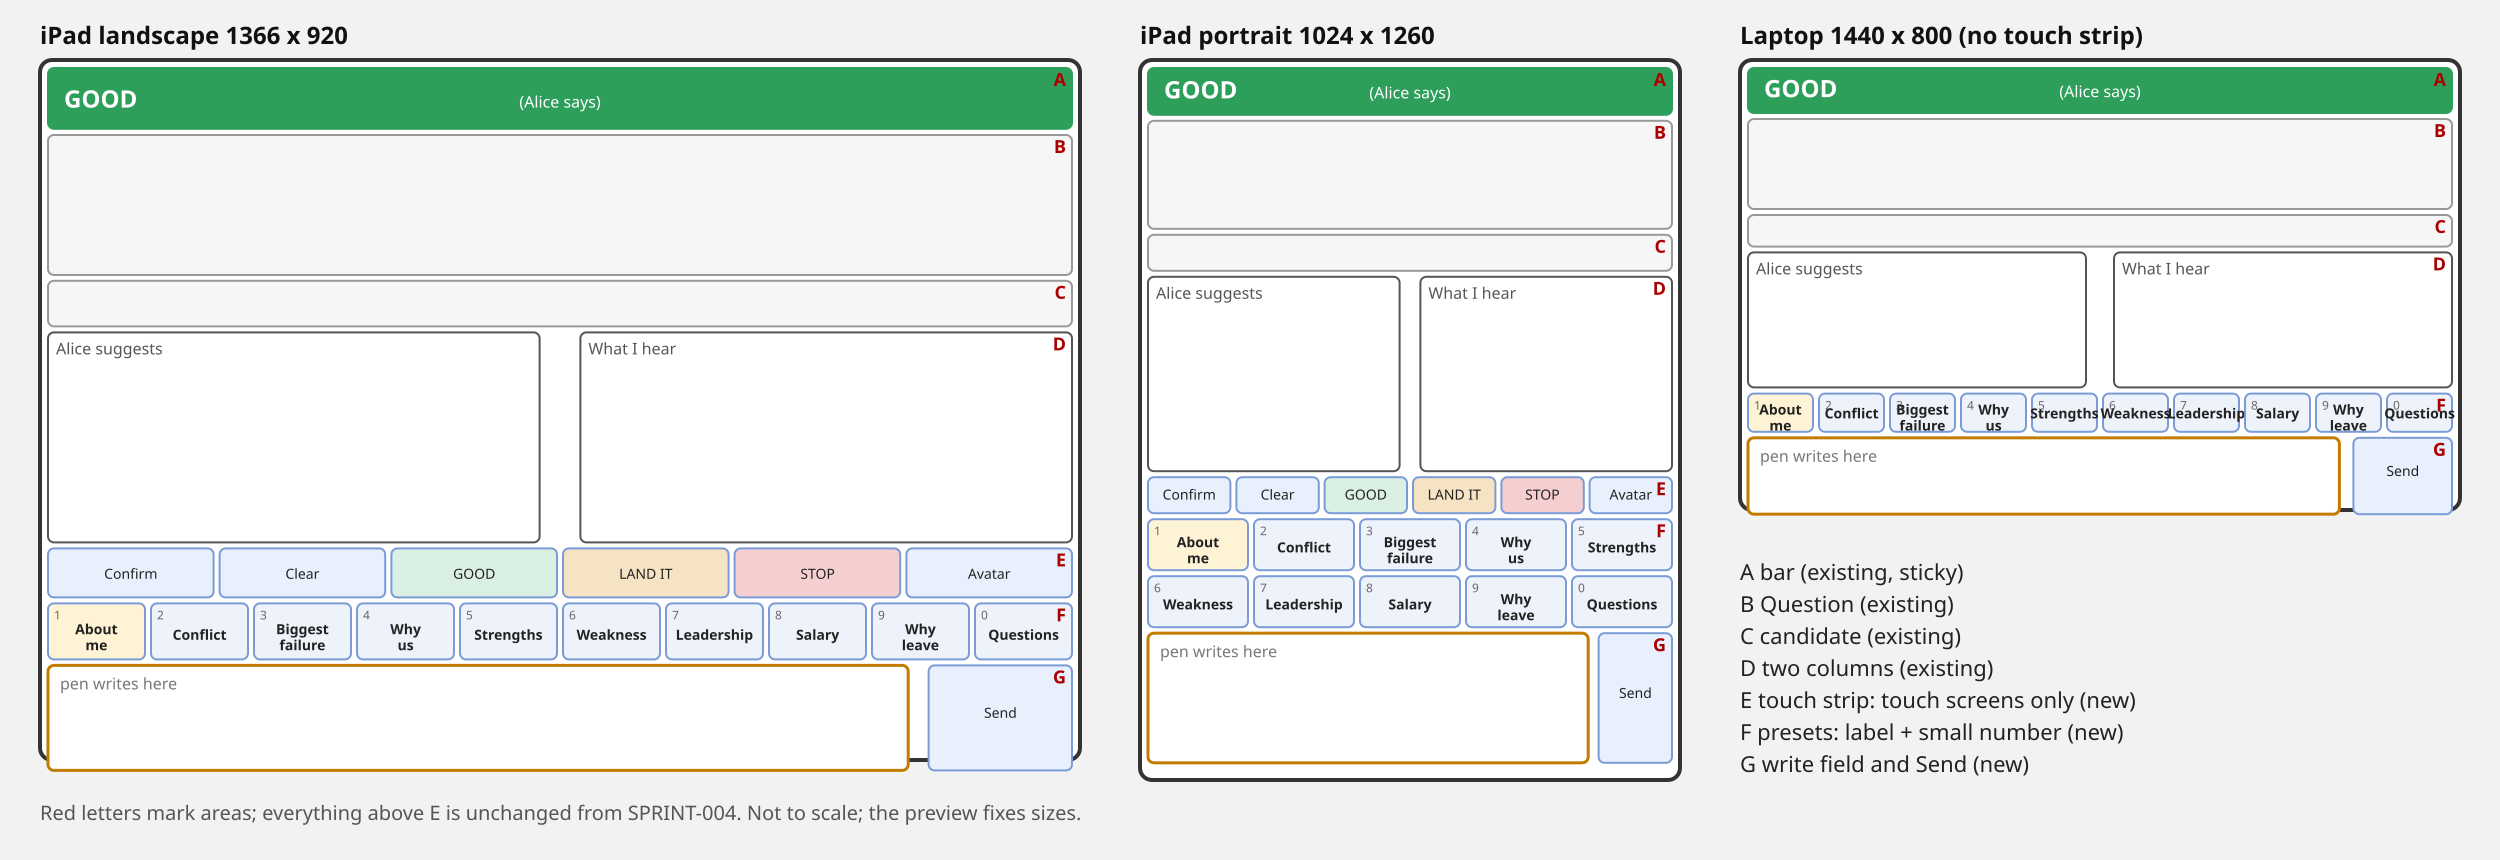
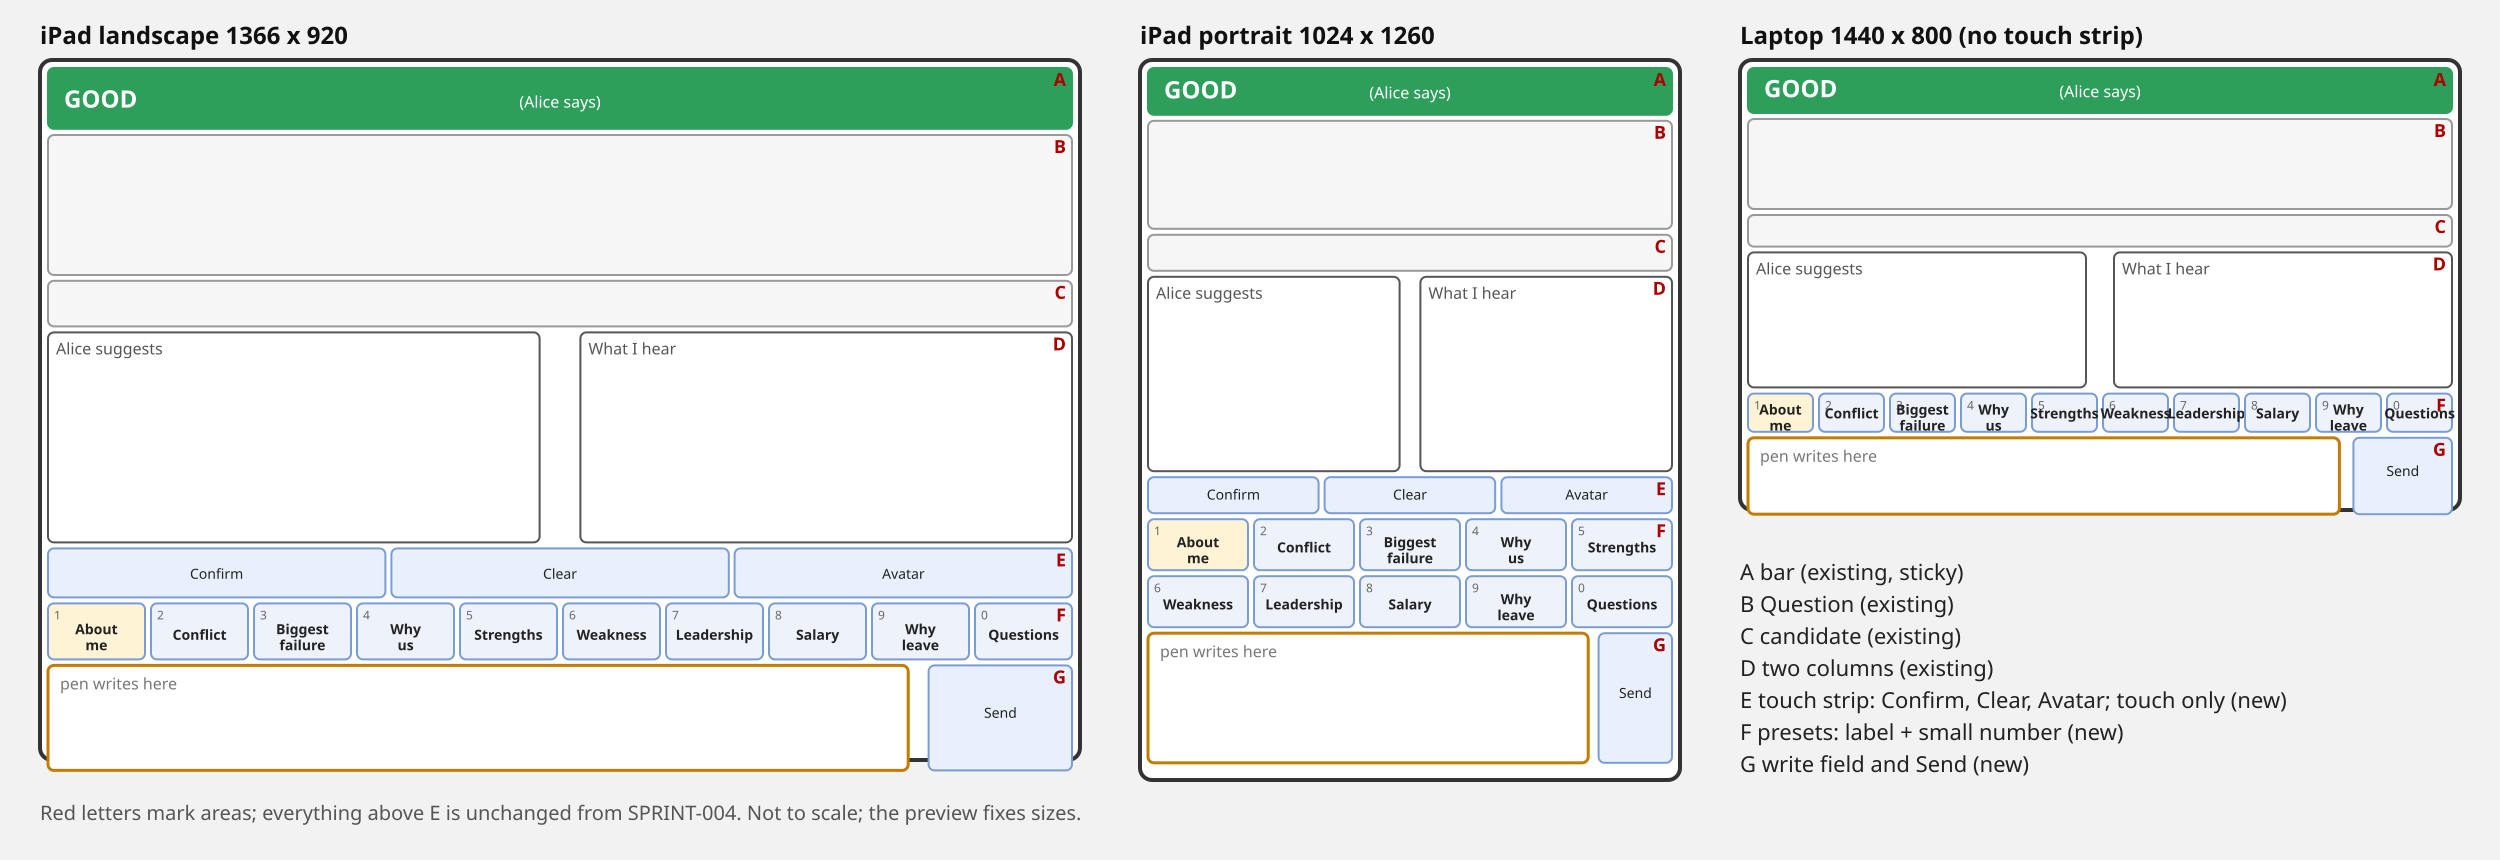
<svg xmlns="http://www.w3.org/2000/svg" viewBox="0 0 1250 430" role="img" aria-labelledby="t d" font-family="sans-serif">
  <rect width="1250" height="430" fill="#f2f2f2" />
  <text x="20.0" y="22.0" font-size="12" fill="#111" text-anchor="start" font-weight="700">iPad landscape 1366 x 920</text>
  <rect x="20.0" y="30.0" width="520.0" height="350.0" rx="6" fill="#fff" stroke="#333" stroke-width="2" />
  <rect x="24.0" y="34.0" width="512.0" height="30.4" rx="3" fill="#2e9e5b" stroke="#2e9e5b" stroke-width="1" />
  <text x="32.0" y="53.8" font-size="12" fill="#fff" text-anchor="start" font-weight="700">GOOD</text>
  <text x="280.0" y="53.8" font-size="8" fill="#fff" text-anchor="middle">(Alice says)</text>
  <text x="533.0" y="43.0" font-size="9" fill="#a00" text-anchor="end" font-weight="700">A</text>
  <rect x="24.0" y="67.5" width="512.0" height="70.0" rx="3" fill="#f6f6f6" stroke="#999" stroke-width="1" />
  <text x="533.0" y="76.5" font-size="9" fill="#a00" text-anchor="end" font-weight="700">B</text>
  <rect x="24.0" y="140.4" width="512.0" height="22.8" rx="3" fill="#f6f6f6" stroke="#999" stroke-width="1" />
  <text x="533.0" y="149.4" font-size="9" fill="#a00" text-anchor="end" font-weight="700">C</text>
  <rect x="24.0" y="166.2" width="245.8" height="105.0" rx="3" fill="#fff" stroke="#555" stroke-width="1" />
  <rect x="290.2" y="166.2" width="245.8" height="105.0" rx="3" fill="#fff" stroke="#555" stroke-width="1" />
  <text x="28.0" y="177.2" font-size="8" fill="#555" text-anchor="start">Alice suggests</text>
  <text x="294.2" y="177.2" font-size="8" fill="#555" text-anchor="start">What I hear</text>
  <text x="533.0" y="175.2" font-size="9" fill="#a00" text-anchor="end" font-weight="700">D</text>
-   <rect x="24.0" y="274.2" width="82.8" height="24.5" rx="3" fill="#e8f0fe" stroke="#7a9cd6" stroke-width="1" />
-   <text x="65.4" y="289.4" font-size="7" fill="#222" text-anchor="middle">Confirm</text>
-   <rect x="109.8" y="274.2" width="82.8" height="24.5" rx="3" fill="#e8f0fe" stroke="#7a9cd6" stroke-width="1" />
-   <text x="151.2" y="289.4" font-size="7" fill="#222" text-anchor="middle">Clear</text>
-   <rect x="195.7" y="274.2" width="82.8" height="24.5" rx="3" fill="#d9f0e2" stroke="#7a9cd6" stroke-width="1" />
-   <text x="237.1" y="289.4" font-size="7" fill="#222" text-anchor="middle">GOOD</text>
-   <rect x="281.5" y="274.2" width="82.8" height="24.5" rx="3" fill="#f6e3c4" stroke="#7a9cd6" stroke-width="1" />
-   <text x="322.9" y="289.4" font-size="7" fill="#222" text-anchor="middle">LAND IT</text>
-   <rect x="367.3" y="274.2" width="82.8" height="24.5" rx="3" fill="#f5cfcf" stroke="#7a9cd6" stroke-width="1" />
-   <text x="408.8" y="289.4" font-size="7" fill="#222" text-anchor="middle">STOP</text>
-   <rect x="453.2" y="274.2" width="82.8" height="24.5" rx="3" fill="#e8f0fe" stroke="#7a9cd6" stroke-width="1" />
-   <text x="494.6" y="289.4" font-size="7" fill="#222" text-anchor="middle">Avatar</text>
+   <rect x="24.0" y="274.2" width="168.7" height="24.5" rx="3" fill="#e8f0fe" stroke="#7a9cd6" stroke-width="1" />
+   <text x="108.3" y="289.4" font-size="7" fill="#222" text-anchor="middle">Confirm</text>
+   <rect x="195.7" y="274.2" width="168.7" height="24.5" rx="3" fill="#e8f0fe" stroke="#7a9cd6" stroke-width="1" />
+   <text x="280.0" y="289.4" font-size="7" fill="#222" text-anchor="middle">Clear</text>
+   <rect x="367.3" y="274.2" width="168.7" height="24.5" rx="3" fill="#e8f0fe" stroke="#7a9cd6" stroke-width="1" />
+   <text x="451.7" y="289.4" font-size="7" fill="#222" text-anchor="middle">Avatar</text>
  <text x="533.0" y="283.2" font-size="9" fill="#a00" text-anchor="end" font-weight="700">E</text>
  <rect x="24.0" y="301.7" width="48.5" height="28.0" rx="3" fill="#fff3d6" stroke="#7a9cd6" stroke-width="1" />
  <text x="27.0" y="309.7" font-size="6" fill="#666" text-anchor="start">1</text>
  <text x="48.2" y="317.1" font-size="7" fill="#222" text-anchor="middle" font-weight="700">About</text>
  <text x="48.2" y="325.1" font-size="7" fill="#222" text-anchor="middle" font-weight="700">me</text>
  <rect x="75.5" y="301.7" width="48.5" height="28.0" rx="3" fill="#eef3fb" stroke="#7a9cd6" stroke-width="1" />
  <text x="78.5" y="309.7" font-size="6" fill="#666" text-anchor="start">2</text>
  <text x="99.8" y="319.9" font-size="7" fill="#222" text-anchor="middle" font-weight="700">Conflict</text>
  <rect x="127.0" y="301.7" width="48.5" height="28.0" rx="3" fill="#eef3fb" stroke="#7a9cd6" stroke-width="1" />
  <text x="130.0" y="309.7" font-size="6" fill="#666" text-anchor="start">3</text>
  <text x="151.2" y="317.1" font-size="7" fill="#222" text-anchor="middle" font-weight="700">Biggest</text>
  <text x="151.2" y="325.1" font-size="7" fill="#222" text-anchor="middle" font-weight="700">failure</text>
  <rect x="178.5" y="301.7" width="48.5" height="28.0" rx="3" fill="#eef3fb" stroke="#7a9cd6" stroke-width="1" />
  <text x="181.5" y="309.7" font-size="6" fill="#666" text-anchor="start">4</text>
  <text x="202.8" y="317.1" font-size="7" fill="#222" text-anchor="middle" font-weight="700">Why</text>
  <text x="202.8" y="325.1" font-size="7" fill="#222" text-anchor="middle" font-weight="700">us</text>
  <rect x="230.0" y="301.7" width="48.5" height="28.0" rx="3" fill="#eef3fb" stroke="#7a9cd6" stroke-width="1" />
  <text x="233.0" y="309.7" font-size="6" fill="#666" text-anchor="start">5</text>
  <text x="254.2" y="319.9" font-size="7" fill="#222" text-anchor="middle" font-weight="700">Strengths</text>
  <rect x="281.5" y="301.7" width="48.5" height="28.0" rx="3" fill="#eef3fb" stroke="#7a9cd6" stroke-width="1" />
  <text x="284.5" y="309.7" font-size="6" fill="#666" text-anchor="start">6</text>
  <text x="305.8" y="319.9" font-size="7" fill="#222" text-anchor="middle" font-weight="700">Weakness</text>
  <rect x="333.0" y="301.7" width="48.5" height="28.0" rx="3" fill="#eef3fb" stroke="#7a9cd6" stroke-width="1" />
  <text x="336.0" y="309.7" font-size="6" fill="#666" text-anchor="start">7</text>
  <text x="357.2" y="319.9" font-size="7" fill="#222" text-anchor="middle" font-weight="700">Leadership</text>
  <rect x="384.5" y="301.7" width="48.5" height="28.0" rx="3" fill="#eef3fb" stroke="#7a9cd6" stroke-width="1" />
  <text x="387.5" y="309.7" font-size="6" fill="#666" text-anchor="start">8</text>
  <text x="408.8" y="319.9" font-size="7" fill="#222" text-anchor="middle" font-weight="700">Salary</text>
  <rect x="436.0" y="301.7" width="48.5" height="28.0" rx="3" fill="#eef3fb" stroke="#7a9cd6" stroke-width="1" />
  <text x="439.0" y="309.7" font-size="6" fill="#666" text-anchor="start">9</text>
  <text x="460.2" y="317.1" font-size="7" fill="#222" text-anchor="middle" font-weight="700">Why</text>
  <text x="460.2" y="325.1" font-size="7" fill="#222" text-anchor="middle" font-weight="700">leave</text>
  <rect x="487.5" y="301.7" width="48.5" height="28.0" rx="3" fill="#eef3fb" stroke="#7a9cd6" stroke-width="1" />
  <text x="490.5" y="309.7" font-size="6" fill="#666" text-anchor="start">0</text>
  <text x="511.8" y="319.9" font-size="7" fill="#222" text-anchor="middle" font-weight="700">Questions</text>
  <text x="533.0" y="310.7" font-size="9" fill="#a00" text-anchor="end" font-weight="700">F</text>
  <rect x="24.0" y="332.7" width="430.1" height="52.5" rx="3" fill="#fff" stroke="#c27c00" stroke-width="1.5" />
  <text x="30.0" y="344.7" font-size="8" fill="#777" text-anchor="start">pen writes here</text>
  <rect x="464.3" y="332.7" width="71.7" height="52.5" rx="3" fill="#e8f0fe" stroke="#7a9cd6" stroke-width="1" />
  <text x="500.2" y="358.9" font-size="7" fill="#222" text-anchor="middle">Send</text>
  <text x="533.0" y="341.7" font-size="9" fill="#a00" text-anchor="end" font-weight="700">G</text>
  <text x="570.0" y="22.0" font-size="12" fill="#111" text-anchor="start" font-weight="700">iPad portrait 1024 x 1260</text>
  <rect x="570.0" y="30.0" width="270.0" height="360.0" rx="6" fill="#fff" stroke="#333" stroke-width="2" />
  <rect x="574.0" y="34.0" width="262.0" height="23.4" rx="3" fill="#2e9e5b" stroke="#2e9e5b" stroke-width="1" />
  <text x="582.0" y="49.2" font-size="12" fill="#fff" text-anchor="start" font-weight="700">GOOD</text>
  <text x="705.0" y="49.2" font-size="8" fill="#fff" text-anchor="middle">(Alice says)</text>
  <text x="833.0" y="43.0" font-size="9" fill="#a00" text-anchor="end" font-weight="700">A</text>
  <rect x="574.0" y="60.4" width="262.0" height="54.0" rx="3" fill="#f6f6f6" stroke="#999" stroke-width="1" />
  <text x="833.0" y="69.4" font-size="9" fill="#a00" text-anchor="end" font-weight="700">B</text>
  <rect x="574.0" y="117.4" width="262.0" height="18.0" rx="3" fill="#f6f6f6" stroke="#999" stroke-width="1" />
  <text x="833.0" y="126.4" font-size="9" fill="#a00" text-anchor="end" font-weight="700">C</text>
  <rect x="574.0" y="138.4" width="125.8" height="97.2" rx="3" fill="#fff" stroke="#555" stroke-width="1" />
  <rect x="710.2" y="138.4" width="125.8" height="97.2" rx="3" fill="#fff" stroke="#555" stroke-width="1" />
  <text x="578.0" y="149.4" font-size="8" fill="#555" text-anchor="start">Alice suggests</text>
  <text x="714.2" y="149.4" font-size="8" fill="#555" text-anchor="start">What I hear</text>
  <text x="833.0" y="147.4" font-size="9" fill="#a00" text-anchor="end" font-weight="700">D</text>
-   <rect x="574.0" y="238.6" width="41.2" height="18.0" rx="3" fill="#e8f0fe" stroke="#7a9cd6" stroke-width="1" />
-   <text x="594.6" y="249.8" font-size="7" fill="#222" text-anchor="middle">Confirm</text>
-   <rect x="618.2" y="238.6" width="41.2" height="18.0" rx="3" fill="#e8f0fe" stroke="#7a9cd6" stroke-width="1" />
-   <text x="638.8" y="249.8" font-size="7" fill="#222" text-anchor="middle">Clear</text>
-   <rect x="662.3" y="238.6" width="41.2" height="18.0" rx="3" fill="#d9f0e2" stroke="#7a9cd6" stroke-width="1" />
-   <text x="682.9" y="249.8" font-size="7" fill="#222" text-anchor="middle">GOOD</text>
-   <rect x="706.5" y="238.6" width="41.2" height="18.0" rx="3" fill="#f6e3c4" stroke="#7a9cd6" stroke-width="1" />
-   <text x="727.1" y="249.8" font-size="7" fill="#222" text-anchor="middle">LAND IT</text>
-   <rect x="750.7" y="238.6" width="41.2" height="18.0" rx="3" fill="#f5cfcf" stroke="#7a9cd6" stroke-width="1" />
-   <text x="771.2" y="249.8" font-size="7" fill="#222" text-anchor="middle">STOP</text>
-   <rect x="794.8" y="238.6" width="41.2" height="18.0" rx="3" fill="#e8f0fe" stroke="#7a9cd6" stroke-width="1" />
-   <text x="815.4" y="249.8" font-size="7" fill="#222" text-anchor="middle">Avatar</text>
+   <rect x="574.0" y="238.6" width="85.3" height="18.0" rx="3" fill="#e8f0fe" stroke="#7a9cd6" stroke-width="1" />
+   <text x="616.7" y="249.8" font-size="7" fill="#222" text-anchor="middle">Confirm</text>
+   <rect x="662.3" y="238.6" width="85.3" height="18.0" rx="3" fill="#e8f0fe" stroke="#7a9cd6" stroke-width="1" />
+   <text x="705.0" y="249.8" font-size="7" fill="#222" text-anchor="middle">Clear</text>
+   <rect x="750.7" y="238.6" width="85.3" height="18.0" rx="3" fill="#e8f0fe" stroke="#7a9cd6" stroke-width="1" />
+   <text x="793.3" y="249.8" font-size="7" fill="#222" text-anchor="middle">Avatar</text>
  <text x="833.0" y="247.6" font-size="9" fill="#a00" text-anchor="end" font-weight="700">E</text>
  <rect x="574.0" y="259.6" width="50.0" height="25.5" rx="3" fill="#fff3d6" stroke="#7a9cd6" stroke-width="1" />
  <text x="577.0" y="267.6" font-size="6" fill="#666" text-anchor="start">1</text>
  <text x="599.0" y="273.6" font-size="7" fill="#222" text-anchor="middle" font-weight="700">About</text>
  <text x="599.0" y="281.6" font-size="7" fill="#222" text-anchor="middle" font-weight="700">me</text>
  <rect x="627.0" y="259.6" width="50.0" height="25.5" rx="3" fill="#eef3fb" stroke="#7a9cd6" stroke-width="1" />
  <text x="630.0" y="267.6" font-size="6" fill="#666" text-anchor="start">2</text>
  <text x="652.0" y="276.2" font-size="7" fill="#222" text-anchor="middle" font-weight="700">Conflict</text>
  <rect x="680.0" y="259.6" width="50.0" height="25.5" rx="3" fill="#eef3fb" stroke="#7a9cd6" stroke-width="1" />
  <text x="683.0" y="267.6" font-size="6" fill="#666" text-anchor="start">3</text>
  <text x="705.0" y="273.6" font-size="7" fill="#222" text-anchor="middle" font-weight="700">Biggest</text>
  <text x="705.0" y="281.6" font-size="7" fill="#222" text-anchor="middle" font-weight="700">failure</text>
  <rect x="733.0" y="259.6" width="50.0" height="25.5" rx="3" fill="#eef3fb" stroke="#7a9cd6" stroke-width="1" />
  <text x="736.0" y="267.6" font-size="6" fill="#666" text-anchor="start">4</text>
  <text x="758.0" y="273.6" font-size="7" fill="#222" text-anchor="middle" font-weight="700">Why</text>
  <text x="758.0" y="281.6" font-size="7" fill="#222" text-anchor="middle" font-weight="700">us</text>
  <rect x="786.0" y="259.6" width="50.0" height="25.5" rx="3" fill="#eef3fb" stroke="#7a9cd6" stroke-width="1" />
  <text x="789.0" y="267.6" font-size="6" fill="#666" text-anchor="start">5</text>
  <text x="811.0" y="276.2" font-size="7" fill="#222" text-anchor="middle" font-weight="700">Strengths</text>
  <rect x="574.0" y="288.1" width="50.0" height="25.5" rx="3" fill="#eef3fb" stroke="#7a9cd6" stroke-width="1" />
  <text x="577.0" y="296.1" font-size="6" fill="#666" text-anchor="start">6</text>
  <text x="599.0" y="304.7" font-size="7" fill="#222" text-anchor="middle" font-weight="700">Weakness</text>
  <rect x="627.0" y="288.1" width="50.0" height="25.5" rx="3" fill="#eef3fb" stroke="#7a9cd6" stroke-width="1" />
  <text x="630.0" y="296.1" font-size="6" fill="#666" text-anchor="start">7</text>
  <text x="652.0" y="304.7" font-size="7" fill="#222" text-anchor="middle" font-weight="700">Leadership</text>
  <rect x="680.0" y="288.1" width="50.0" height="25.5" rx="3" fill="#eef3fb" stroke="#7a9cd6" stroke-width="1" />
  <text x="683.0" y="296.1" font-size="6" fill="#666" text-anchor="start">8</text>
  <text x="705.0" y="304.7" font-size="7" fill="#222" text-anchor="middle" font-weight="700">Salary</text>
  <rect x="733.0" y="288.1" width="50.0" height="25.5" rx="3" fill="#eef3fb" stroke="#7a9cd6" stroke-width="1" />
  <text x="736.0" y="296.1" font-size="6" fill="#666" text-anchor="start">9</text>
  <text x="758.0" y="302.1" font-size="7" fill="#222" text-anchor="middle" font-weight="700">Why</text>
  <text x="758.0" y="310.1" font-size="7" fill="#222" text-anchor="middle" font-weight="700">leave</text>
  <rect x="786.0" y="288.1" width="50.0" height="25.5" rx="3" fill="#eef3fb" stroke="#7a9cd6" stroke-width="1" />
  <text x="789.0" y="296.1" font-size="6" fill="#666" text-anchor="start">0</text>
  <text x="811.0" y="304.7" font-size="7" fill="#222" text-anchor="middle" font-weight="700">Questions</text>
  <text x="833.0" y="268.6" font-size="9" fill="#a00" text-anchor="end" font-weight="700">F</text>
  <rect x="574.0" y="316.6" width="220.1" height="64.8" rx="3" fill="#fff" stroke="#c27c00" stroke-width="1.5" />
  <text x="580.0" y="328.6" font-size="8" fill="#777" text-anchor="start">pen writes here</text>
  <rect x="799.3" y="316.6" width="36.7" height="64.8" rx="3" fill="#e8f0fe" stroke="#7a9cd6" stroke-width="1" />
  <text x="817.7" y="349.0" font-size="7" fill="#222" text-anchor="middle">Send</text>
  <text x="833.0" y="325.6" font-size="9" fill="#a00" text-anchor="end" font-weight="700">G</text>
  <text x="870.0" y="22.0" font-size="12" fill="#111" text-anchor="start" font-weight="700">Laptop 1440 x 800 (no touch strip)</text>
  <rect x="870.0" y="30.0" width="360.0" height="225.0" rx="6" fill="#fff" stroke="#333" stroke-width="2" />
  <rect x="874.0" y="34.0" width="352.0" height="22.5" rx="3" fill="#2e9e5b" stroke="#2e9e5b" stroke-width="1" />
  <text x="882.0" y="48.6" font-size="12" fill="#fff" text-anchor="start" font-weight="700">GOOD</text>
  <text x="1050.0" y="48.6" font-size="8" fill="#fff" text-anchor="middle">(Alice says)</text>
  <text x="1223.0" y="43.0" font-size="9" fill="#a00" text-anchor="end" font-weight="700">A</text>
  <rect x="874.0" y="59.5" width="352.0" height="45.0" rx="3" fill="#f6f6f6" stroke="#999" stroke-width="1" />
  <text x="1223.0" y="68.5" font-size="9" fill="#a00" text-anchor="end" font-weight="700">B</text>
  <rect x="874.0" y="107.5" width="352.0" height="15.8" rx="3" fill="#f6f6f6" stroke="#999" stroke-width="1" />
  <text x="1223.0" y="116.5" font-size="9" fill="#a00" text-anchor="end" font-weight="700">C</text>
  <rect x="874.0" y="126.2" width="169.0" height="67.5" rx="3" fill="#fff" stroke="#555" stroke-width="1" />
  <rect x="1057.0" y="126.2" width="169.0" height="67.5" rx="3" fill="#fff" stroke="#555" stroke-width="1" />
  <text x="878.0" y="137.2" font-size="8" fill="#555" text-anchor="start">Alice suggests</text>
  <text x="1061.0" y="137.2" font-size="8" fill="#555" text-anchor="start">What I hear</text>
  <text x="1223.0" y="135.2" font-size="9" fill="#a00" text-anchor="end" font-weight="700">D</text>
  <rect x="874.0" y="196.8" width="32.5" height="19.1" rx="3" fill="#fff3d6" stroke="#7a9cd6" stroke-width="1" />
  <text x="877.0" y="204.8" font-size="6" fill="#666" text-anchor="start">1</text>
  <text x="890.2" y="207.3" font-size="7" fill="#222" text-anchor="middle" font-weight="700">About</text>
  <text x="890.2" y="215.3" font-size="7" fill="#222" text-anchor="middle" font-weight="700">me</text>
  <rect x="909.5" y="196.8" width="32.5" height="19.1" rx="3" fill="#eef3fb" stroke="#7a9cd6" stroke-width="1" />
  <text x="912.5" y="204.8" font-size="6" fill="#666" text-anchor="start">2</text>
  <text x="925.8" y="209.2" font-size="7" fill="#222" text-anchor="middle" font-weight="700">Conflict</text>
  <rect x="945.0" y="196.8" width="32.5" height="19.1" rx="3" fill="#eef3fb" stroke="#7a9cd6" stroke-width="1" />
  <text x="948.0" y="204.8" font-size="6" fill="#666" text-anchor="start">3</text>
  <text x="961.2" y="207.3" font-size="7" fill="#222" text-anchor="middle" font-weight="700">Biggest</text>
  <text x="961.2" y="215.3" font-size="7" fill="#222" text-anchor="middle" font-weight="700">failure</text>
  <rect x="980.5" y="196.8" width="32.5" height="19.1" rx="3" fill="#eef3fb" stroke="#7a9cd6" stroke-width="1" />
  <text x="983.5" y="204.8" font-size="6" fill="#666" text-anchor="start">4</text>
  <text x="996.8" y="207.3" font-size="7" fill="#222" text-anchor="middle" font-weight="700">Why</text>
  <text x="996.8" y="215.3" font-size="7" fill="#222" text-anchor="middle" font-weight="700">us</text>
  <rect x="1016.0" y="196.8" width="32.5" height="19.1" rx="3" fill="#eef3fb" stroke="#7a9cd6" stroke-width="1" />
  <text x="1019.0" y="204.8" font-size="6" fill="#666" text-anchor="start">5</text>
  <text x="1032.2" y="209.2" font-size="7" fill="#222" text-anchor="middle" font-weight="700">Strengths</text>
  <rect x="1051.5" y="196.8" width="32.5" height="19.1" rx="3" fill="#eef3fb" stroke="#7a9cd6" stroke-width="1" />
  <text x="1054.5" y="204.8" font-size="6" fill="#666" text-anchor="start">6</text>
  <text x="1067.8" y="209.2" font-size="7" fill="#222" text-anchor="middle" font-weight="700">Weakness</text>
  <rect x="1087.0" y="196.8" width="32.5" height="19.1" rx="3" fill="#eef3fb" stroke="#7a9cd6" stroke-width="1" />
  <text x="1090.0" y="204.8" font-size="6" fill="#666" text-anchor="start">7</text>
  <text x="1103.2" y="209.2" font-size="7" fill="#222" text-anchor="middle" font-weight="700">Leadership</text>
  <rect x="1122.5" y="196.8" width="32.5" height="19.1" rx="3" fill="#eef3fb" stroke="#7a9cd6" stroke-width="1" />
  <text x="1125.5" y="204.8" font-size="6" fill="#666" text-anchor="start">8</text>
  <text x="1138.8" y="209.2" font-size="7" fill="#222" text-anchor="middle" font-weight="700">Salary</text>
  <rect x="1158.0" y="196.8" width="32.5" height="19.1" rx="3" fill="#eef3fb" stroke="#7a9cd6" stroke-width="1" />
  <text x="1161.0" y="204.8" font-size="6" fill="#666" text-anchor="start">9</text>
  <text x="1174.2" y="207.3" font-size="7" fill="#222" text-anchor="middle" font-weight="700">Why</text>
  <text x="1174.2" y="215.3" font-size="7" fill="#222" text-anchor="middle" font-weight="700">leave</text>
  <rect x="1193.5" y="196.8" width="32.5" height="19.1" rx="3" fill="#eef3fb" stroke="#7a9cd6" stroke-width="1" />
  <text x="1196.5" y="204.8" font-size="6" fill="#666" text-anchor="start">0</text>
  <text x="1209.8" y="209.2" font-size="7" fill="#222" text-anchor="middle" font-weight="700">Questions</text>
  <text x="1223.0" y="205.8" font-size="9" fill="#a00" text-anchor="end" font-weight="700">F</text>
  <rect x="874.0" y="218.9" width="295.7" height="38.2" rx="3" fill="#fff" stroke="#c27c00" stroke-width="1.5" />
  <text x="880.0" y="230.9" font-size="8" fill="#777" text-anchor="start">pen writes here</text>
  <rect x="1176.7" y="218.9" width="49.3" height="38.2" rx="3" fill="#e8f0fe" stroke="#7a9cd6" stroke-width="1" />
  <text x="1201.4" y="238.0" font-size="7" fill="#222" text-anchor="middle">Send</text>
  <text x="1223.0" y="227.9" font-size="9" fill="#a00" text-anchor="end" font-weight="700">G</text>
  <text x="870.0" y="290.0" font-size="11" fill="#222" text-anchor="start">A bar (existing, sticky)</text>
  <text x="870.0" y="306.0" font-size="11" fill="#222" text-anchor="start">B Question (existing)</text>
  <text x="870.0" y="322.0" font-size="11" fill="#222" text-anchor="start">C candidate (existing)</text>
  <text x="870.0" y="338.0" font-size="11" fill="#222" text-anchor="start">D two columns (existing)</text>
-   <text x="870.0" y="354.0" font-size="11" fill="#222" text-anchor="start">E touch strip: touch screens only (new)</text>
+   <text x="870.0" y="354.0" font-size="11" fill="#222" text-anchor="start">E touch strip: Confirm, Clear, Avatar; touch only (new)</text>
  <text x="870.0" y="370.0" font-size="11" fill="#222" text-anchor="start">F presets: label + small number (new)</text>
  <text x="870.0" y="386.0" font-size="11" fill="#222" text-anchor="start">G write field and Send (new)</text>
  <text x="20.0" y="410.0" font-size="10" fill="#555" text-anchor="start">Red letters mark areas; everything above E is unchanged from SPRINT-004. Not to scale; the preview fixes sizes.</text>
</svg>
